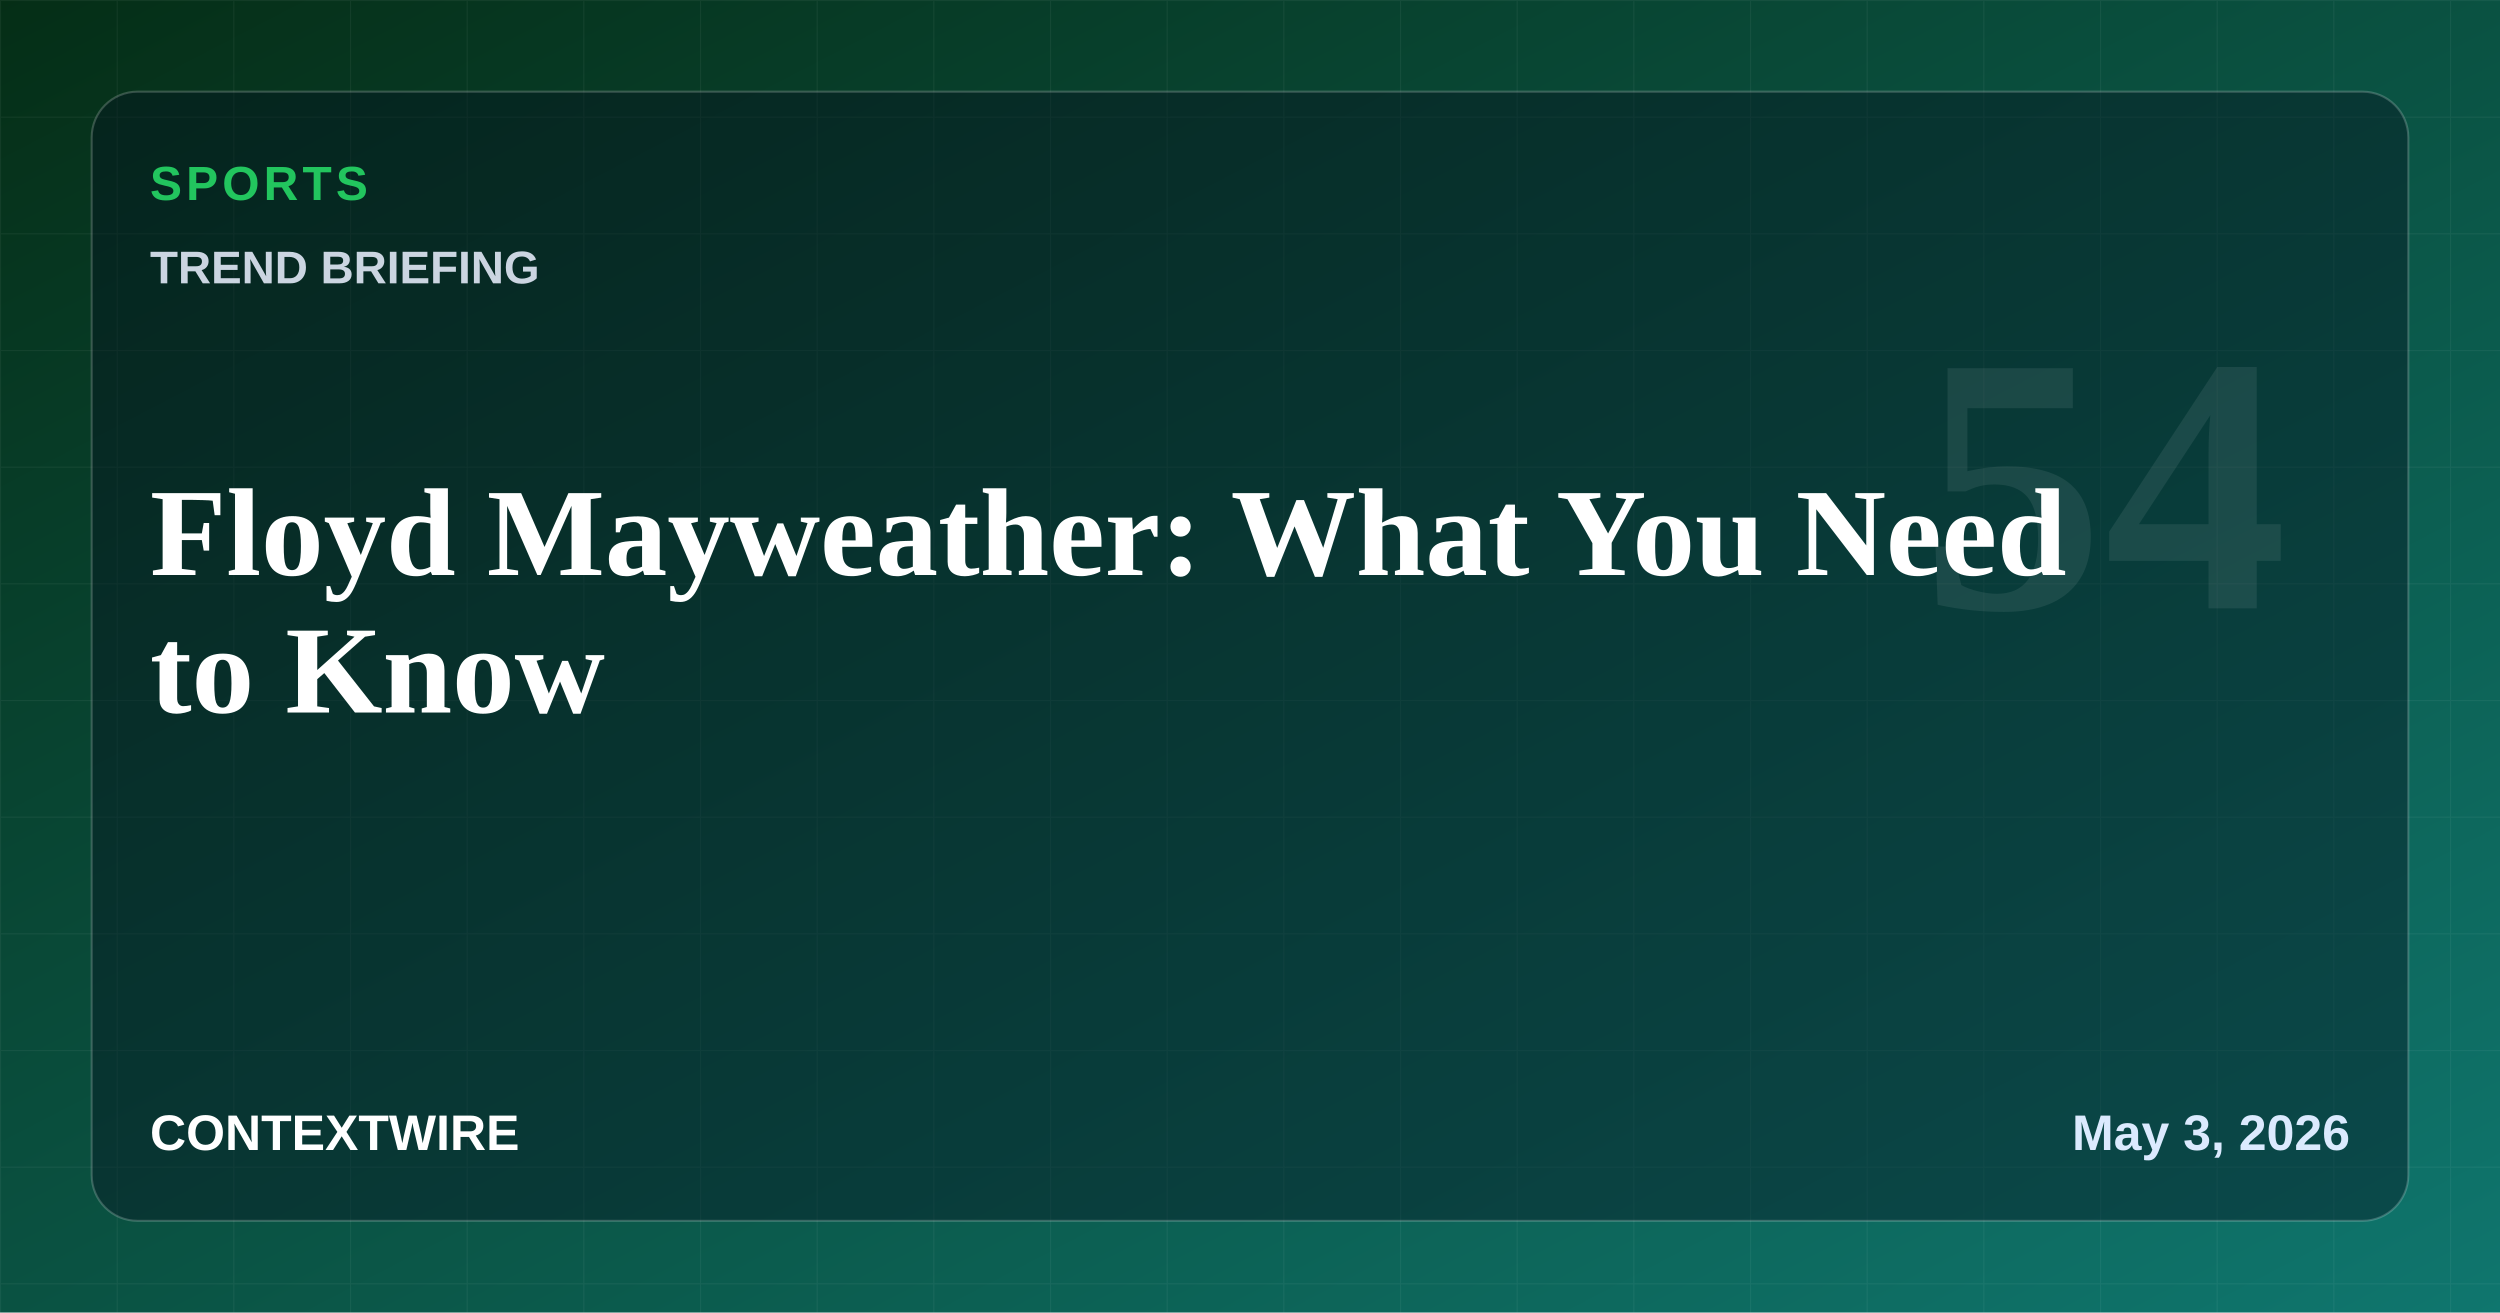
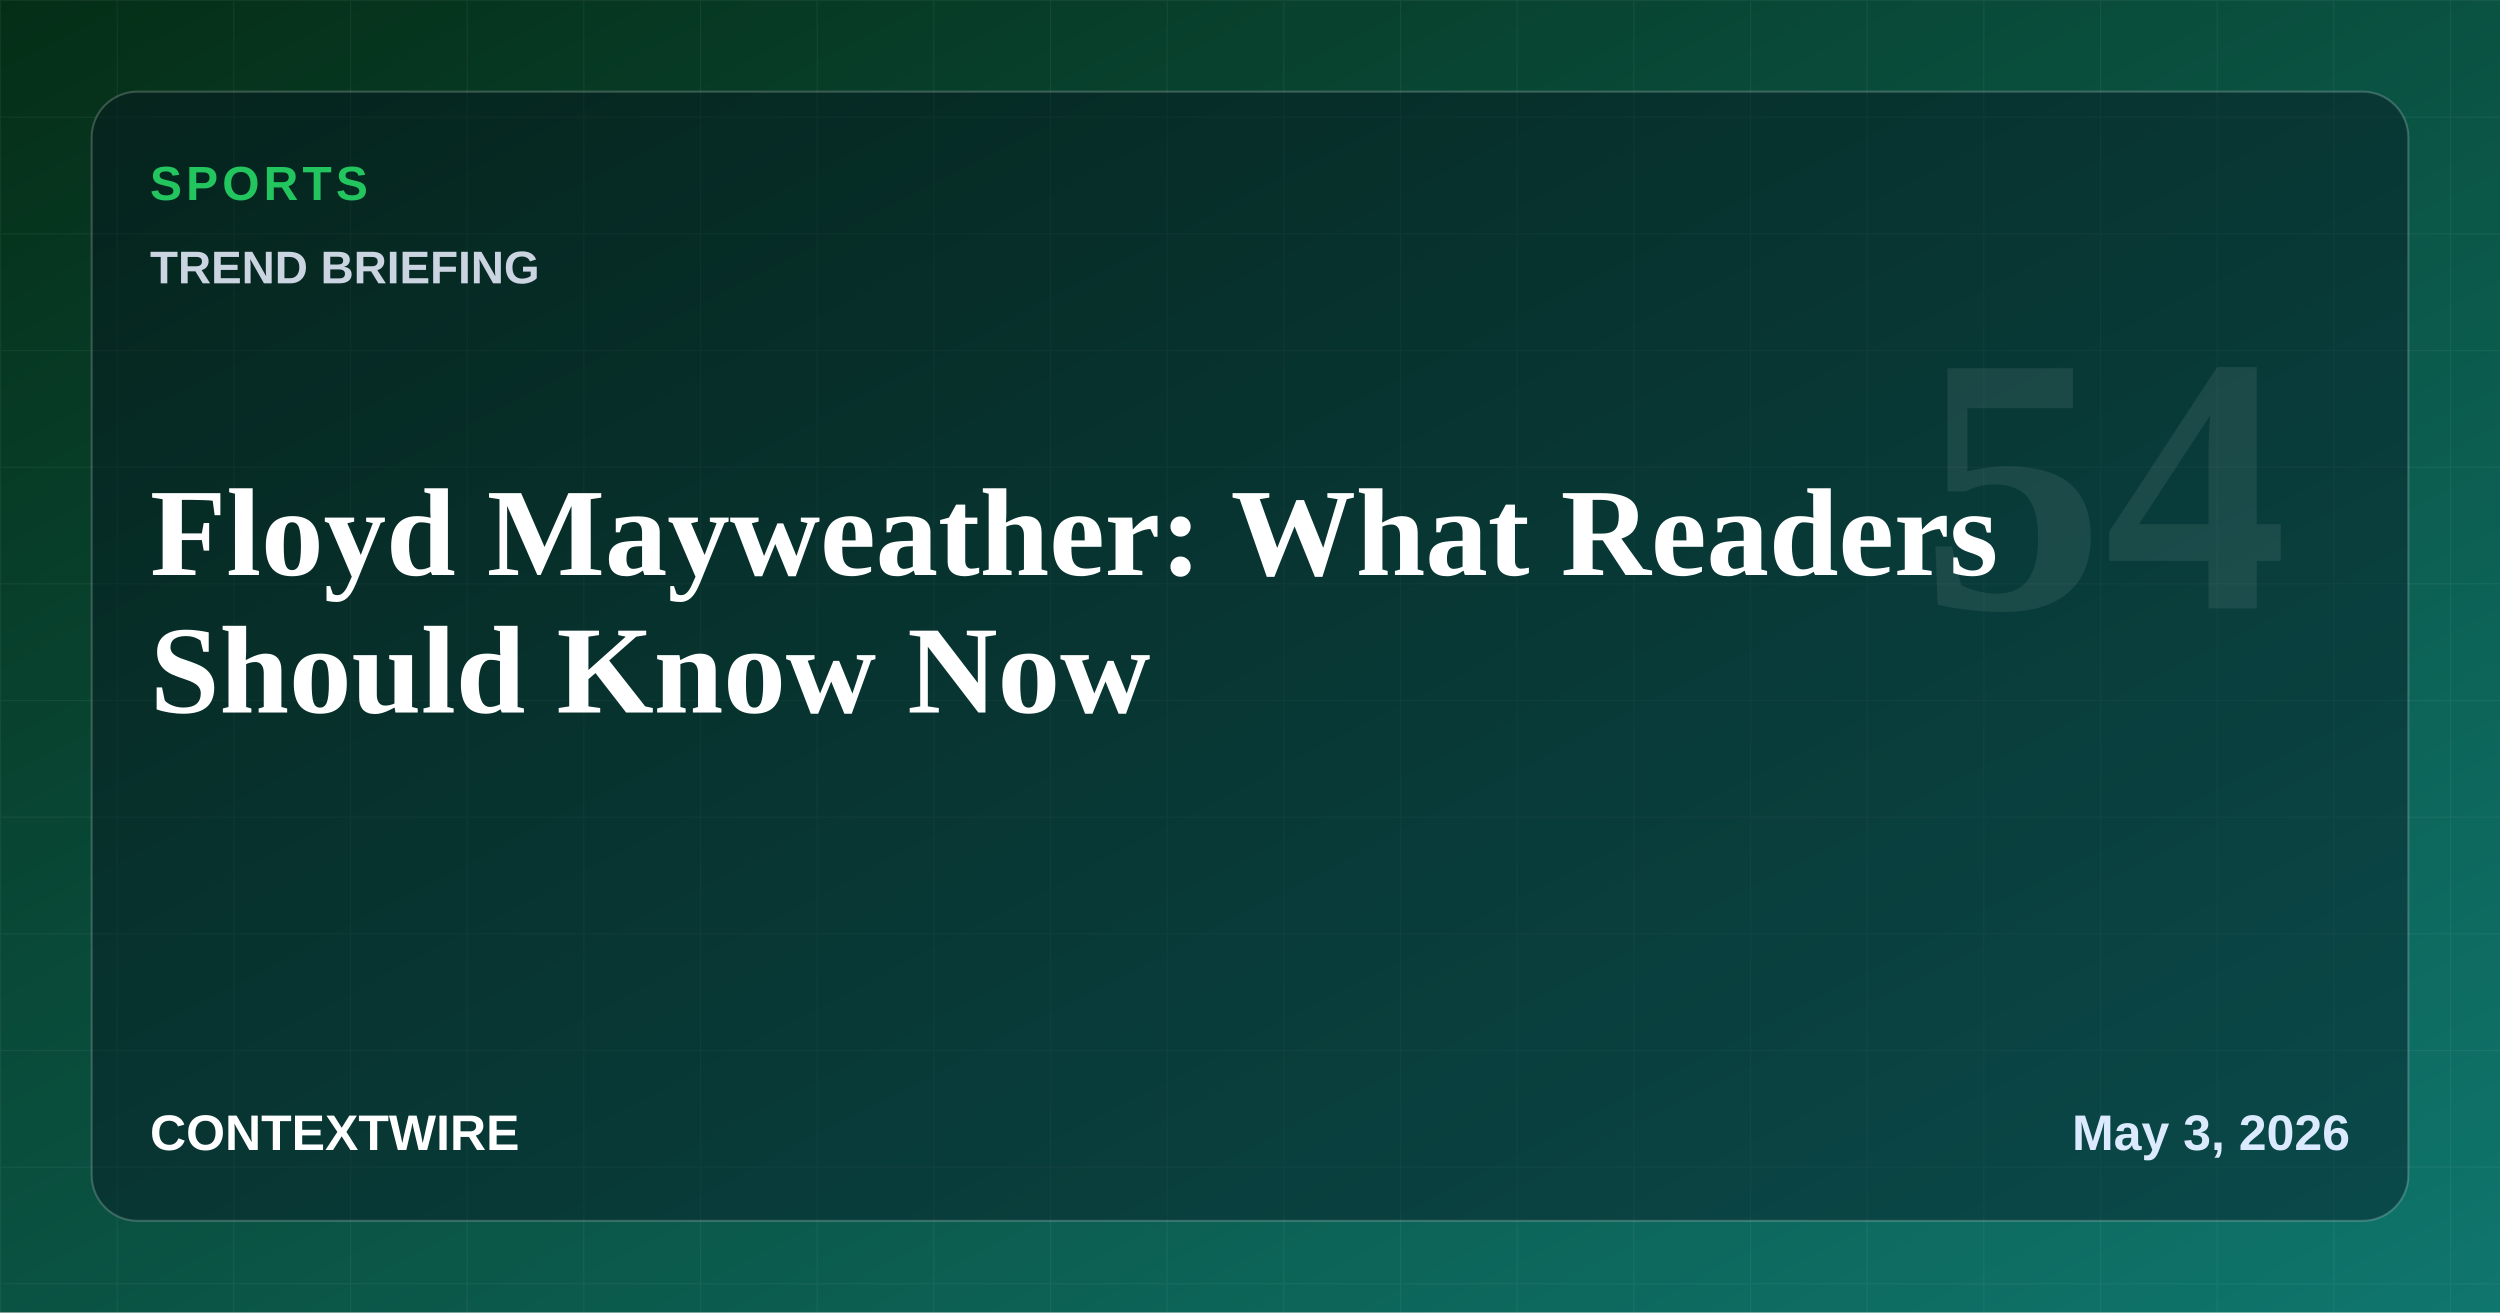
- <svg xmlns="http://www.w3.org/2000/svg" width="1200" height="630" viewBox="0 0 1200 630" role="img" aria-label="Floyd Mayweather: What You Need to Know">
+ <svg xmlns="http://www.w3.org/2000/svg" width="1200" height="630" viewBox="0 0 1200 630" role="img" aria-label="Floyd Mayweather: What Readers Should Know Now">
  <defs>
    <linearGradient id="bg" x1="0" y1="0" x2="1" y2="1">
      <stop offset="0" stop-color="#052e16" />
      <stop offset="1" stop-color="#0f766e" />
    </linearGradient>
    <pattern id="grid" width="56" height="56" patternUnits="userSpaceOnUse">
      <path d="M56 0H0v56" fill="none" stroke="#ffffff" stroke-opacity=".08" stroke-width="1" />
    </pattern>
  </defs>
  <rect width="1200" height="630" fill="url(#bg)" />
  <rect width="1200" height="630" fill="url(#grid)" opacity=".65" />
  <rect x="44" y="44" width="1112" height="542" rx="22" fill="#07111f" fill-opacity=".42" stroke="#ffffff" stroke-opacity=".2" />
  <text x="72" y="96" font-family="Arial, Helvetica, sans-serif" font-size="23" font-weight="800" fill="#22c55e" letter-spacing="2">SPORTS</text>
  <text x="72" y="136" font-family="Arial, Helvetica, sans-serif" font-size="22" font-weight="700" fill="#cbd5e1">TREND BRIEFING</text>
-   <text x="72" y="276" font-family="Georgia, 'Times New Roman', serif" font-size="60" font-weight="700" fill="#ffffff">Floyd Mayweather: What You Need</text>
-   <text x="72" y="342" font-family="Georgia, 'Times New Roman', serif" font-size="60" font-weight="700" fill="#ffffff">to Know</text>
+   <text x="72" y="276" font-family="Georgia, 'Times New Roman', serif" font-size="60" font-weight="700" fill="#ffffff">Floyd Mayweather: What Readers</text>
+   <text x="72" y="342" font-family="Georgia, 'Times New Roman', serif" font-size="60" font-weight="700" fill="#ffffff">Should Know Now</text>
  <text x="72" y="552" font-family="Arial, Helvetica, sans-serif" font-size="24" font-weight="800" fill="#ffffff">CONTEXTWIRE</text>
  <text x="1128" y="552" text-anchor="end" font-family="Arial, Helvetica, sans-serif" font-size="24" font-weight="700" fill="#dbeafe">May 3, 2026</text>
  <text x="1010" y="292" text-anchor="middle" font-family="Georgia, 'Times New Roman', serif" font-size="176" font-weight="700" fill="#ffffff" opacity=".08">54</text>
</svg>
